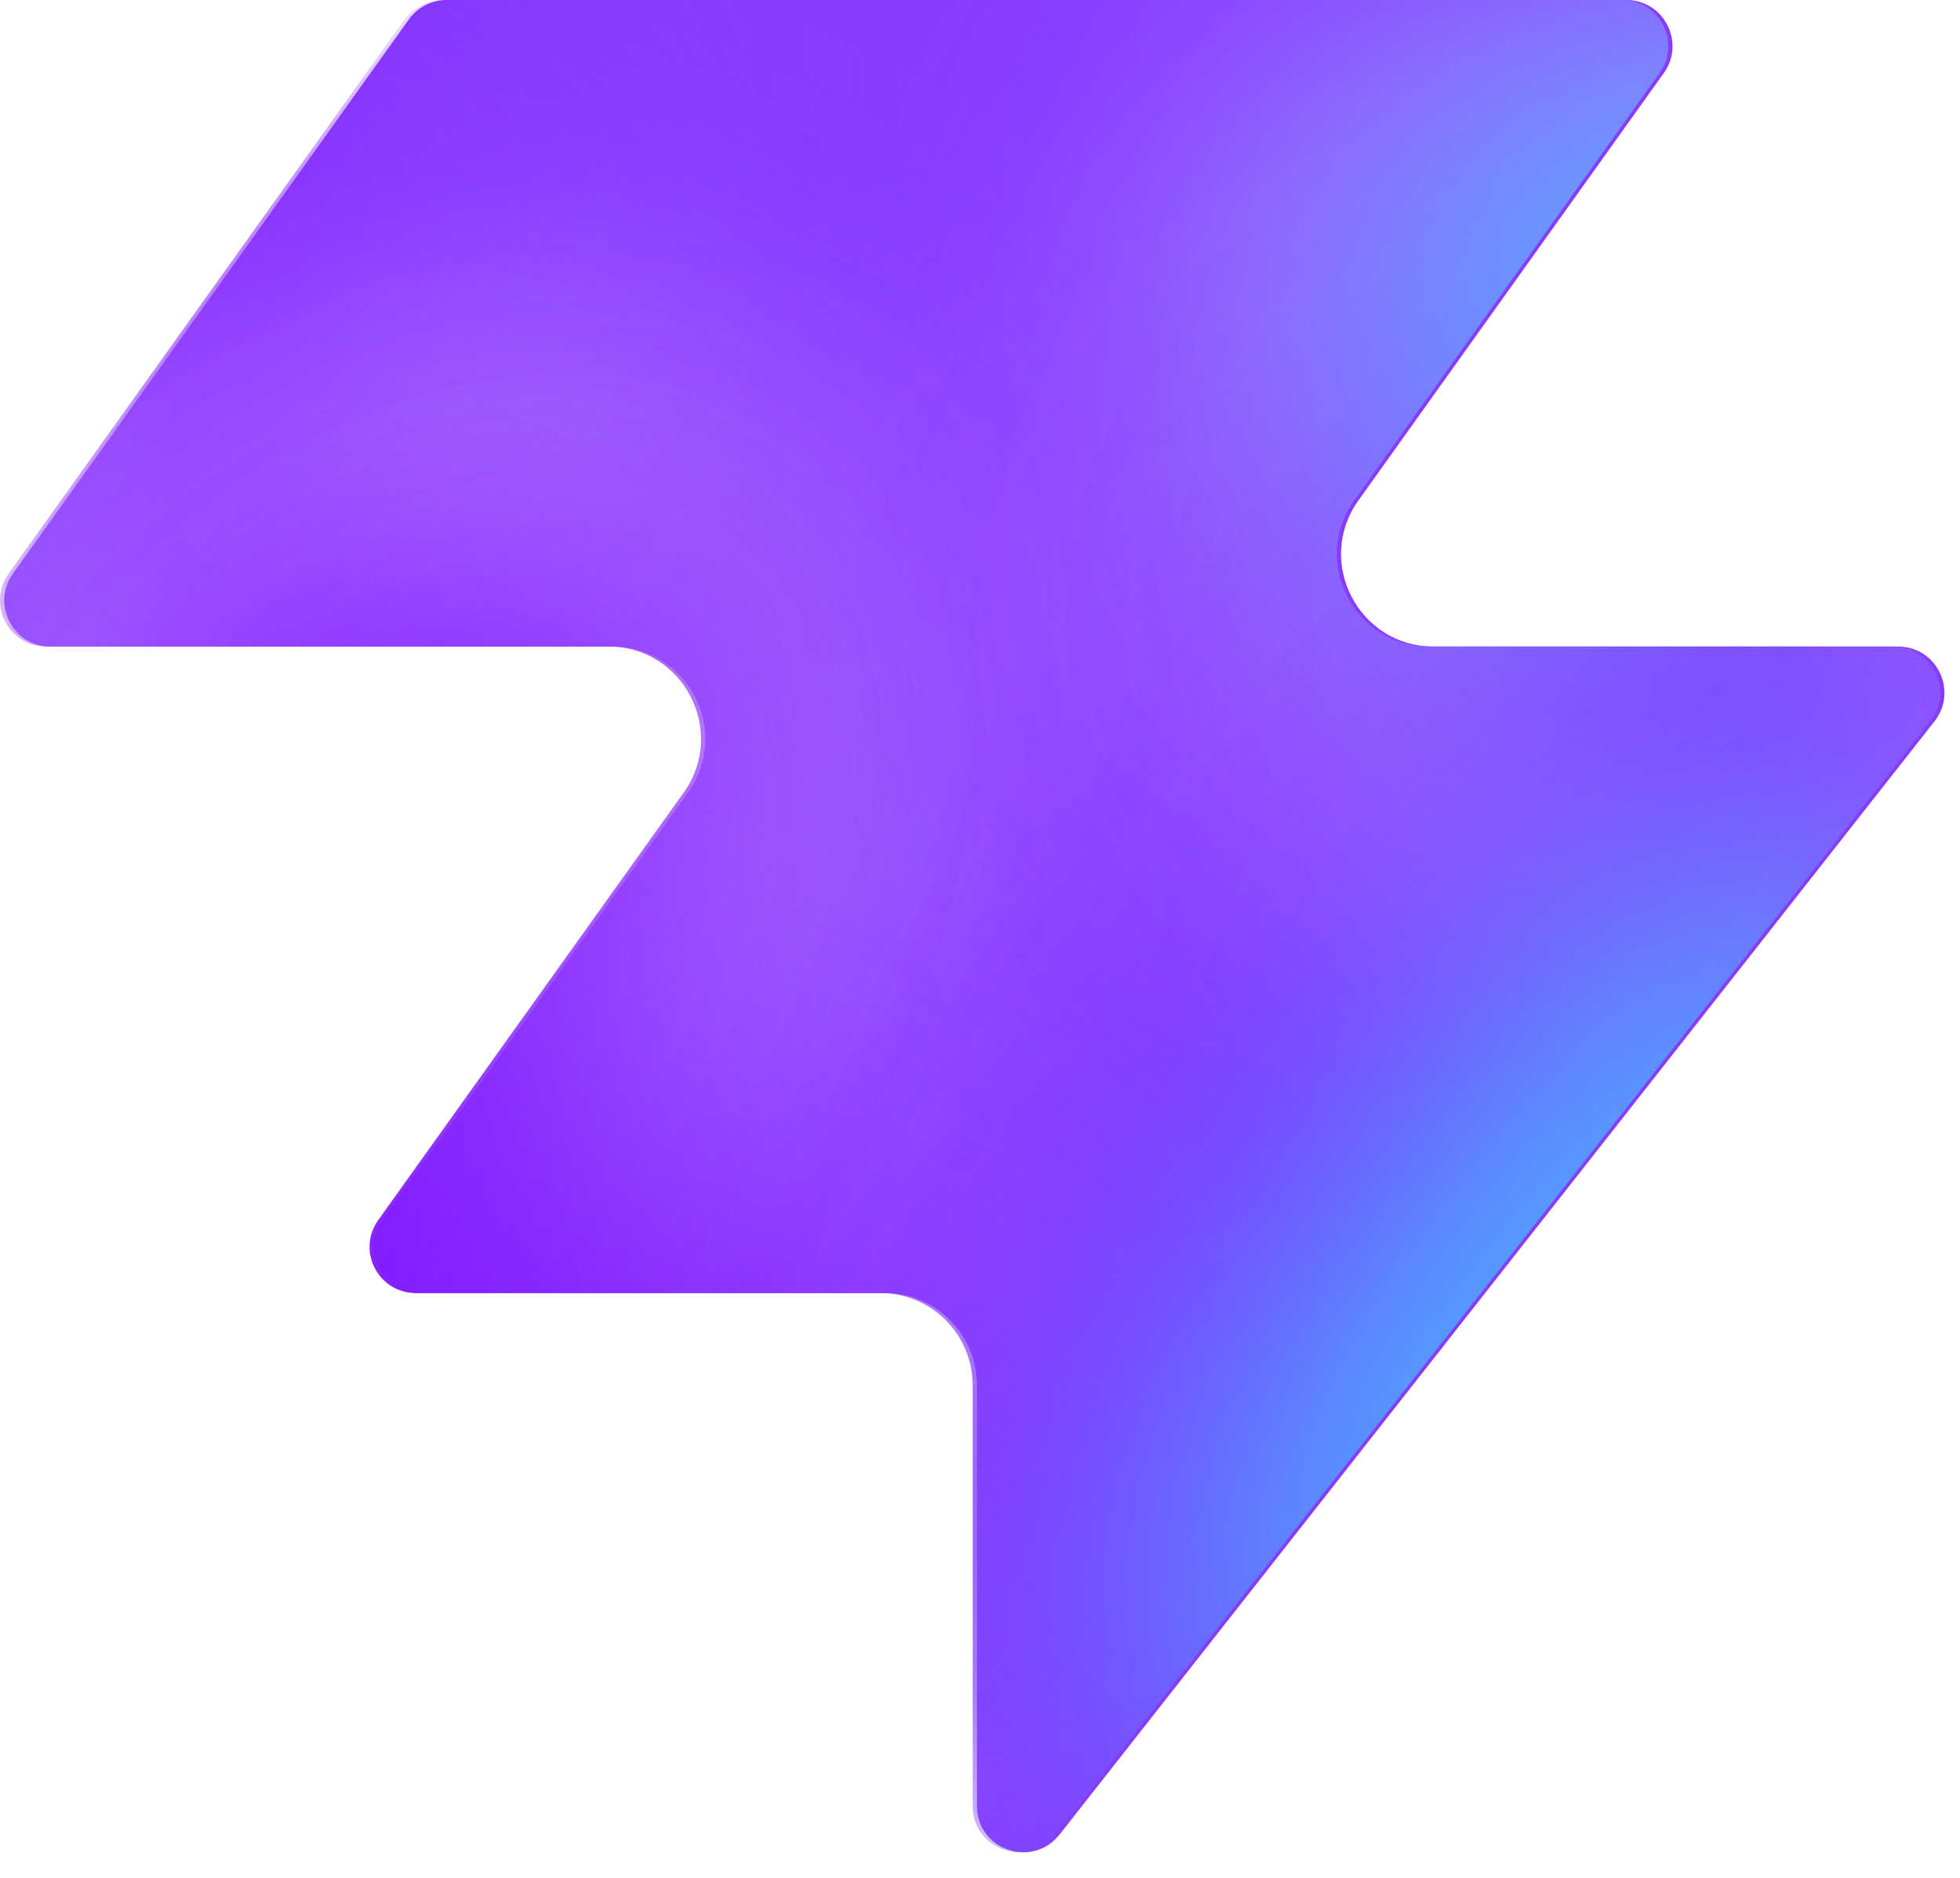
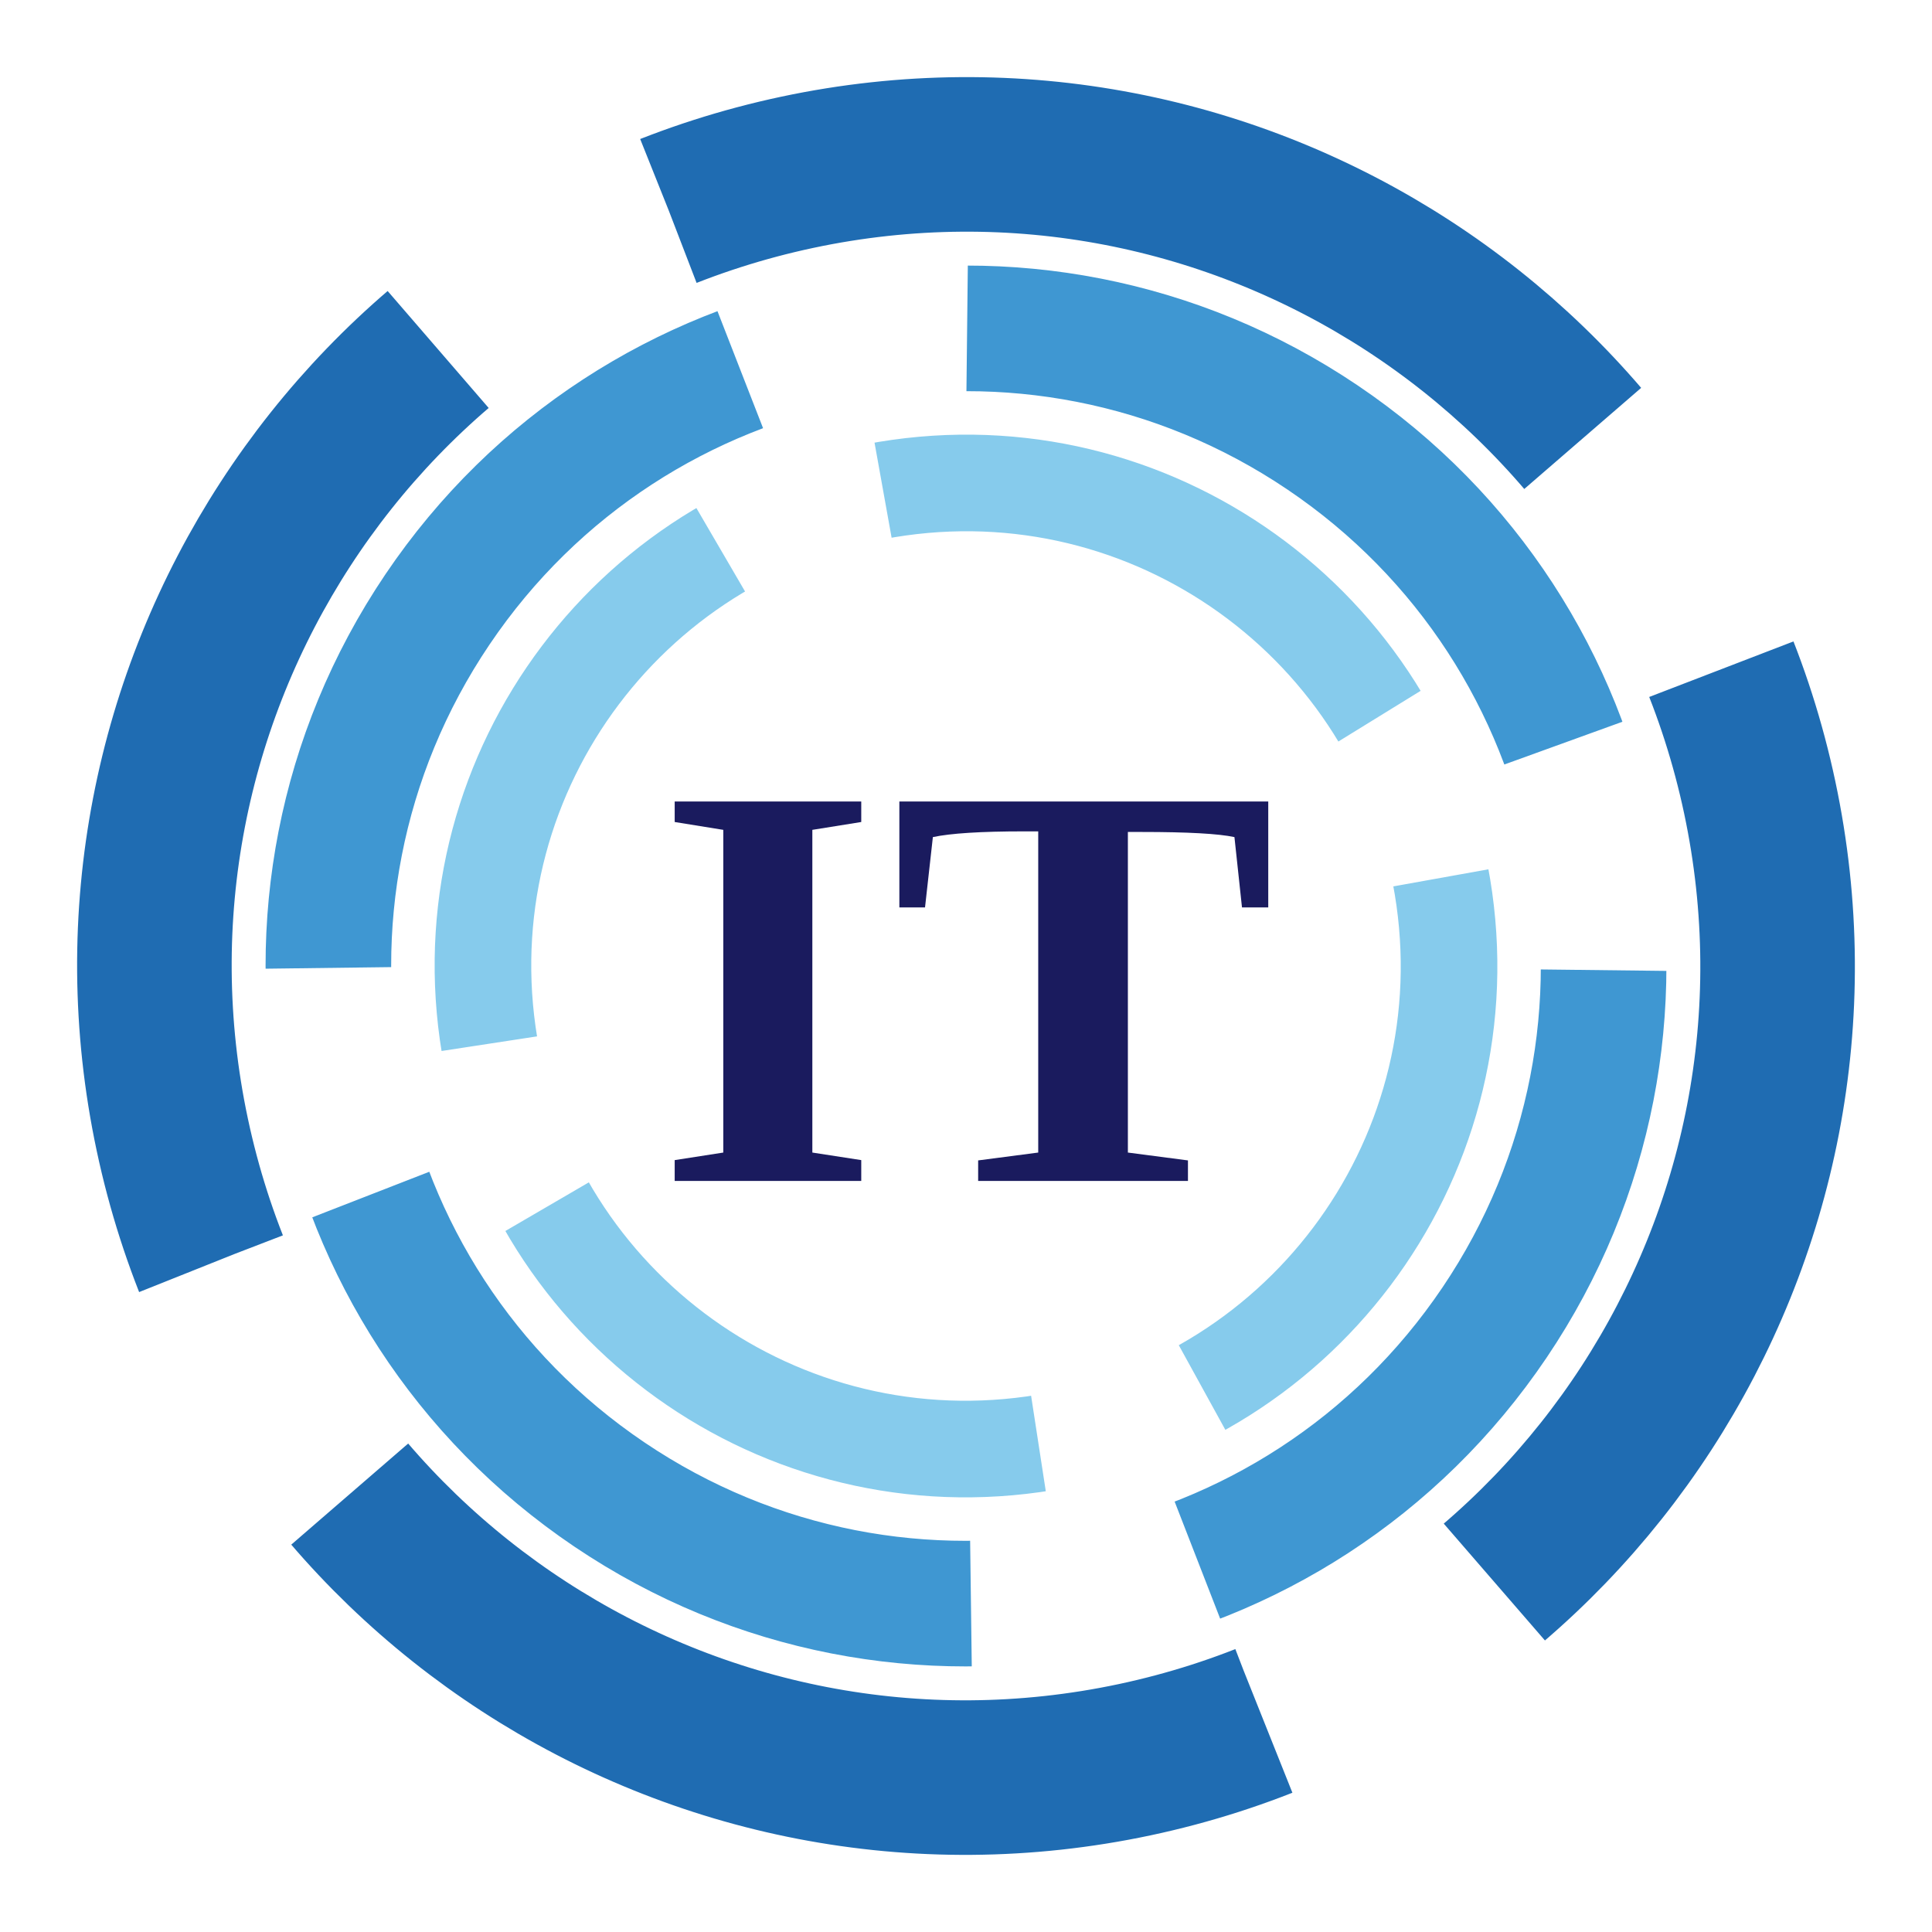
- <svg xmlns="http://www.w3.org/2000/svg" width="48" height="46" fill="none" viewBox="0 0 48 46">
-   <path fill="#863bff" d="M25.946 44.938c-.664.845-2.021.375-2.021-.698V33.937a2.26 2.26 0 0 0-2.262-2.262H10.287c-.92 0-1.456-1.04-.92-1.788l7.48-10.471c1.07-1.497 0-3.578-1.842-3.578H1.237c-.92 0-1.456-1.04-.92-1.788L10.013.474c.214-.297.556-.474.92-.474h28.894c.92 0 1.456 1.04.92 1.788l-7.48 10.471c-1.07 1.498 0 3.579 1.842 3.579h11.377c.943 0 1.473 1.088.89 1.83L25.947 44.94z" style="fill:#863bff;fill:color(display-p3 .525 .23 1);fill-opacity:1" />
-   <mask id="a" width="48" height="46" x="0" y="0" maskUnits="userSpaceOnUse" style="mask-type:alpha">
-     <path fill="#000" d="M25.842 44.938c-.664.844-2.021.375-2.021-.698V33.937a2.26 2.26 0 0 0-2.262-2.262H10.183c-.92 0-1.456-1.04-.92-1.788l7.48-10.471c1.07-1.498 0-3.579-1.842-3.579H1.133c-.92 0-1.456-1.04-.92-1.787L9.91.473c.214-.297.556-.474.92-.474h28.894c.92 0 1.456 1.04.92 1.788l-7.48 10.471c-1.07 1.498 0 3.578 1.842 3.578h11.377c.943 0 1.473 1.088.89 1.832L25.843 44.94z" style="fill:#000;fill-opacity:1" />
-   </mask>
-   <g mask="url(#a)">
-     <g filter="url(#b)">
-       <ellipse cx="5.508" cy="14.704" fill="#ede6ff" rx="5.508" ry="14.704" style="fill:#ede6ff;fill:color(display-p3 .927 .903 1);fill-opacity:1" transform="matrix(.00324 1 1 -.00324 -4.47 31.516)" />
-     </g>
-     <g filter="url(#c)">
-       <ellipse cx="10.399" cy="29.851" fill="#ede6ff" rx="10.399" ry="29.851" style="fill:#ede6ff;fill:color(display-p3 .927 .903 1);fill-opacity:1" transform="matrix(.00324 1 1 -.00324 -39.328 7.883)" />
-     </g>
-     <g filter="url(#d)">
-       <ellipse cx="5.508" cy="30.487" fill="#7e14ff" rx="5.508" ry="30.487" style="fill:#7e14ff;fill:color(display-p3 .492 .077 1);fill-opacity:1" transform="rotate(89.814 -25.913 -14.639)scale(1 -1)" />
-     </g>
-     <g filter="url(#e)">
-       <ellipse cx="5.508" cy="30.599" fill="#7e14ff" rx="5.508" ry="30.599" style="fill:#7e14ff;fill:color(display-p3 .492 .077 1);fill-opacity:1" transform="rotate(89.814 -32.644 -3.334)scale(1 -1)" />
-     </g>
-     <g filter="url(#f)">
-       <ellipse cx="5.508" cy="30.599" fill="#7e14ff" rx="5.508" ry="30.599" style="fill:#7e14ff;fill:color(display-p3 .492 .077 1);fill-opacity:1" transform="matrix(.00324 1 1 -.00324 -34.34 30.47)" />
-     </g>
-     <g filter="url(#g)">
-       <ellipse cx="14.072" cy="22.078" fill="#ede6ff" rx="14.072" ry="22.078" style="fill:#ede6ff;fill:color(display-p3 .927 .903 1);fill-opacity:1" transform="rotate(93.35 24.506 48.493)scale(-1 1)" />
-     </g>
-     <g filter="url(#h)">
-       <ellipse cx="3.47" cy="21.501" fill="#7e14ff" rx="3.47" ry="21.501" style="fill:#7e14ff;fill:color(display-p3 .492 .077 1);fill-opacity:1" transform="rotate(89.009 28.708 47.59)scale(-1 1)" />
-     </g>
-     <g filter="url(#i)">
-       <ellipse cx="3.47" cy="21.501" fill="#7e14ff" rx="3.47" ry="21.501" style="fill:#7e14ff;fill:color(display-p3 .492 .077 1);fill-opacity:1" transform="rotate(89.009 28.708 47.59)scale(-1 1)" />
-     </g>
-     <g filter="url(#j)">
-       <ellipse cx=".387" cy="8.972" fill="#7e14ff" rx="4.407" ry="29.108" style="fill:#7e14ff;fill:color(display-p3 .492 .077 1);fill-opacity:1" transform="rotate(39.51 .387 8.972)" />
-     </g>
-     <g filter="url(#k)">
-       <ellipse cx="47.523" cy="-6.092" fill="#7e14ff" rx="4.407" ry="29.108" style="fill:#7e14ff;fill:color(display-p3 .492 .077 1);fill-opacity:1" transform="rotate(37.892 47.523 -6.092)" />
-     </g>
-     <g filter="url(#l)">
-       <ellipse cx="41.412" cy="6.333" fill="#47bfff" rx="5.971" ry="9.665" style="fill:#47bfff;fill:color(display-p3 .28 .748 1);fill-opacity:1" transform="rotate(37.892 41.412 6.333)" />
-     </g>
-     <g filter="url(#m)">
-       <ellipse cx="-1.879" cy="38.332" fill="#7e14ff" rx="4.407" ry="29.108" style="fill:#7e14ff;fill:color(display-p3 .492 .077 1);fill-opacity:1" transform="rotate(37.892 -1.88 38.332)" />
-     </g>
-     <g filter="url(#n)">
-       <ellipse cx="-1.879" cy="38.332" fill="#7e14ff" rx="4.407" ry="29.108" style="fill:#7e14ff;fill:color(display-p3 .492 .077 1);fill-opacity:1" transform="rotate(37.892 -1.88 38.332)" />
-     </g>
-     <g filter="url(#o)">
-       <ellipse cx="35.651" cy="29.907" fill="#7e14ff" rx="4.407" ry="29.108" style="fill:#7e14ff;fill:color(display-p3 .492 .077 1);fill-opacity:1" transform="rotate(37.892 35.651 29.907)" />
-     </g>
-     <g filter="url(#p)">
-       <ellipse cx="38.418" cy="32.4" fill="#47bfff" rx="5.971" ry="15.297" style="fill:#47bfff;fill:color(display-p3 .28 .748 1);fill-opacity:1" transform="rotate(37.892 38.418 32.4)" />
-     </g>
-   </g>
-   <defs>
-     <filter id="b" width="60.045" height="41.654" x="-19.77" y="16.149" color-interpolation-filters="sRGB" filterUnits="userSpaceOnUse">
-       <feFlood flood-opacity="0" result="BackgroundImageFix" />
-       <feBlend in="SourceGraphic" in2="BackgroundImageFix" result="shape" />
-       <feGaussianBlur result="effect1_foregroundBlur_2002_17158" stdDeviation="7.659" />
-     </filter>
-     <filter id="c" width="90.34" height="51.437" x="-54.613" y="-7.533" color-interpolation-filters="sRGB" filterUnits="userSpaceOnUse">
-       <feFlood flood-opacity="0" result="BackgroundImageFix" />
-       <feBlend in="SourceGraphic" in2="BackgroundImageFix" result="shape" />
-       <feGaussianBlur result="effect1_foregroundBlur_2002_17158" stdDeviation="7.659" />
-     </filter>
-     <filter id="d" width="79.355" height="29.4" x="-49.64" y="2.03" color-interpolation-filters="sRGB" filterUnits="userSpaceOnUse">
-       <feFlood flood-opacity="0" result="BackgroundImageFix" />
-       <feBlend in="SourceGraphic" in2="BackgroundImageFix" result="shape" />
-       <feGaussianBlur result="effect1_foregroundBlur_2002_17158" stdDeviation="4.596" />
-     </filter>
-     <filter id="e" width="79.579" height="29.4" x="-45.045" y="20.029" color-interpolation-filters="sRGB" filterUnits="userSpaceOnUse">
-       <feFlood flood-opacity="0" result="BackgroundImageFix" />
-       <feBlend in="SourceGraphic" in2="BackgroundImageFix" result="shape" />
-       <feGaussianBlur result="effect1_foregroundBlur_2002_17158" stdDeviation="4.596" />
-     </filter>
-     <filter id="f" width="79.579" height="29.4" x="-43.513" y="21.178" color-interpolation-filters="sRGB" filterUnits="userSpaceOnUse">
-       <feFlood flood-opacity="0" result="BackgroundImageFix" />
-       <feBlend in="SourceGraphic" in2="BackgroundImageFix" result="shape" />
-       <feGaussianBlur result="effect1_foregroundBlur_2002_17158" stdDeviation="4.596" />
-     </filter>
-     <filter id="g" width="74.749" height="58.852" x="15.756" y="-17.901" color-interpolation-filters="sRGB" filterUnits="userSpaceOnUse">
-       <feFlood flood-opacity="0" result="BackgroundImageFix" />
-       <feBlend in="SourceGraphic" in2="BackgroundImageFix" result="shape" />
-       <feGaussianBlur result="effect1_foregroundBlur_2002_17158" stdDeviation="7.659" />
-     </filter>
-     <filter id="h" width="61.377" height="25.362" x="23.548" y="2.284" color-interpolation-filters="sRGB" filterUnits="userSpaceOnUse">
-       <feFlood flood-opacity="0" result="BackgroundImageFix" />
-       <feBlend in="SourceGraphic" in2="BackgroundImageFix" result="shape" />
-       <feGaussianBlur result="effect1_foregroundBlur_2002_17158" stdDeviation="4.596" />
-     </filter>
-     <filter id="i" width="61.377" height="25.362" x="23.548" y="2.284" color-interpolation-filters="sRGB" filterUnits="userSpaceOnUse">
-       <feFlood flood-opacity="0" result="BackgroundImageFix" />
-       <feBlend in="SourceGraphic" in2="BackgroundImageFix" result="shape" />
-       <feGaussianBlur result="effect1_foregroundBlur_2002_17158" stdDeviation="4.596" />
-     </filter>
-     <filter id="j" width="56.045" height="63.649" x="-27.636" y="-22.853" color-interpolation-filters="sRGB" filterUnits="userSpaceOnUse">
-       <feFlood flood-opacity="0" result="BackgroundImageFix" />
-       <feBlend in="SourceGraphic" in2="BackgroundImageFix" result="shape" />
-       <feGaussianBlur result="effect1_foregroundBlur_2002_17158" stdDeviation="4.596" />
-     </filter>
-     <filter id="k" width="54.814" height="64.646" x="20.116" y="-38.415" color-interpolation-filters="sRGB" filterUnits="userSpaceOnUse">
-       <feFlood flood-opacity="0" result="BackgroundImageFix" />
-       <feBlend in="SourceGraphic" in2="BackgroundImageFix" result="shape" />
-       <feGaussianBlur result="effect1_foregroundBlur_2002_17158" stdDeviation="4.596" />
-     </filter>
-     <filter id="l" width="33.541" height="35.313" x="24.641" y="-11.323" color-interpolation-filters="sRGB" filterUnits="userSpaceOnUse">
-       <feFlood flood-opacity="0" result="BackgroundImageFix" />
-       <feBlend in="SourceGraphic" in2="BackgroundImageFix" result="shape" />
-       <feGaussianBlur result="effect1_foregroundBlur_2002_17158" stdDeviation="4.596" />
-     </filter>
-     <filter id="m" width="54.814" height="64.646" x="-29.286" y="6.009" color-interpolation-filters="sRGB" filterUnits="userSpaceOnUse">
-       <feFlood flood-opacity="0" result="BackgroundImageFix" />
-       <feBlend in="SourceGraphic" in2="BackgroundImageFix" result="shape" />
-       <feGaussianBlur result="effect1_foregroundBlur_2002_17158" stdDeviation="4.596" />
-     </filter>
-     <filter id="n" width="54.814" height="64.646" x="-29.286" y="6.009" color-interpolation-filters="sRGB" filterUnits="userSpaceOnUse">
-       <feFlood flood-opacity="0" result="BackgroundImageFix" />
-       <feBlend in="SourceGraphic" in2="BackgroundImageFix" result="shape" />
-       <feGaussianBlur result="effect1_foregroundBlur_2002_17158" stdDeviation="4.596" />
-     </filter>
-     <filter id="o" width="54.814" height="64.646" x="8.244" y="-2.416" color-interpolation-filters="sRGB" filterUnits="userSpaceOnUse">
-       <feFlood flood-opacity="0" result="BackgroundImageFix" />
-       <feBlend in="SourceGraphic" in2="BackgroundImageFix" result="shape" />
-       <feGaussianBlur result="effect1_foregroundBlur_2002_17158" stdDeviation="4.596" />
-     </filter>
-     <filter id="p" width="39.409" height="43.623" x="18.713" y="10.588" color-interpolation-filters="sRGB" filterUnits="userSpaceOnUse">
-       <feFlood flood-opacity="0" result="BackgroundImageFix" />
-       <feBlend in="SourceGraphic" in2="BackgroundImageFix" result="shape" />
-       <feGaussianBlur result="effect1_foregroundBlur_2002_17158" stdDeviation="4.596" />
-     </filter>
-   </defs>
+ <svg xmlns="http://www.w3.org/2000/svg" viewBox="0 0 100 100">
+   <circle cx="50" cy="50" r="42" fill="none" stroke="#1f6cb2" stroke-width="8" stroke-dasharray="52 14" stroke-dashoffset="7" transform="rotate(-12 50 50)" />
+   <circle cx="50" cy="50" r="33" fill="none" stroke="#3f97d2" stroke-width="6.5" stroke-dasharray="40 12" stroke-dashoffset="20" transform="rotate(34 50 50)" />
+   <circle cx="50" cy="50" r="25" fill="none" stroke="#86cbec" stroke-width="5" stroke-dasharray="30 9" transform="rotate(-8 50 50)" />
+   <text x="50" y="51" text-anchor="middle" dominant-baseline="central" font-family="Georgia, 'Times New Roman', serif" font-weight="700" font-size="30" fill="#1a1b5e" letter-spacing="0.5">IT</text>
</svg>
